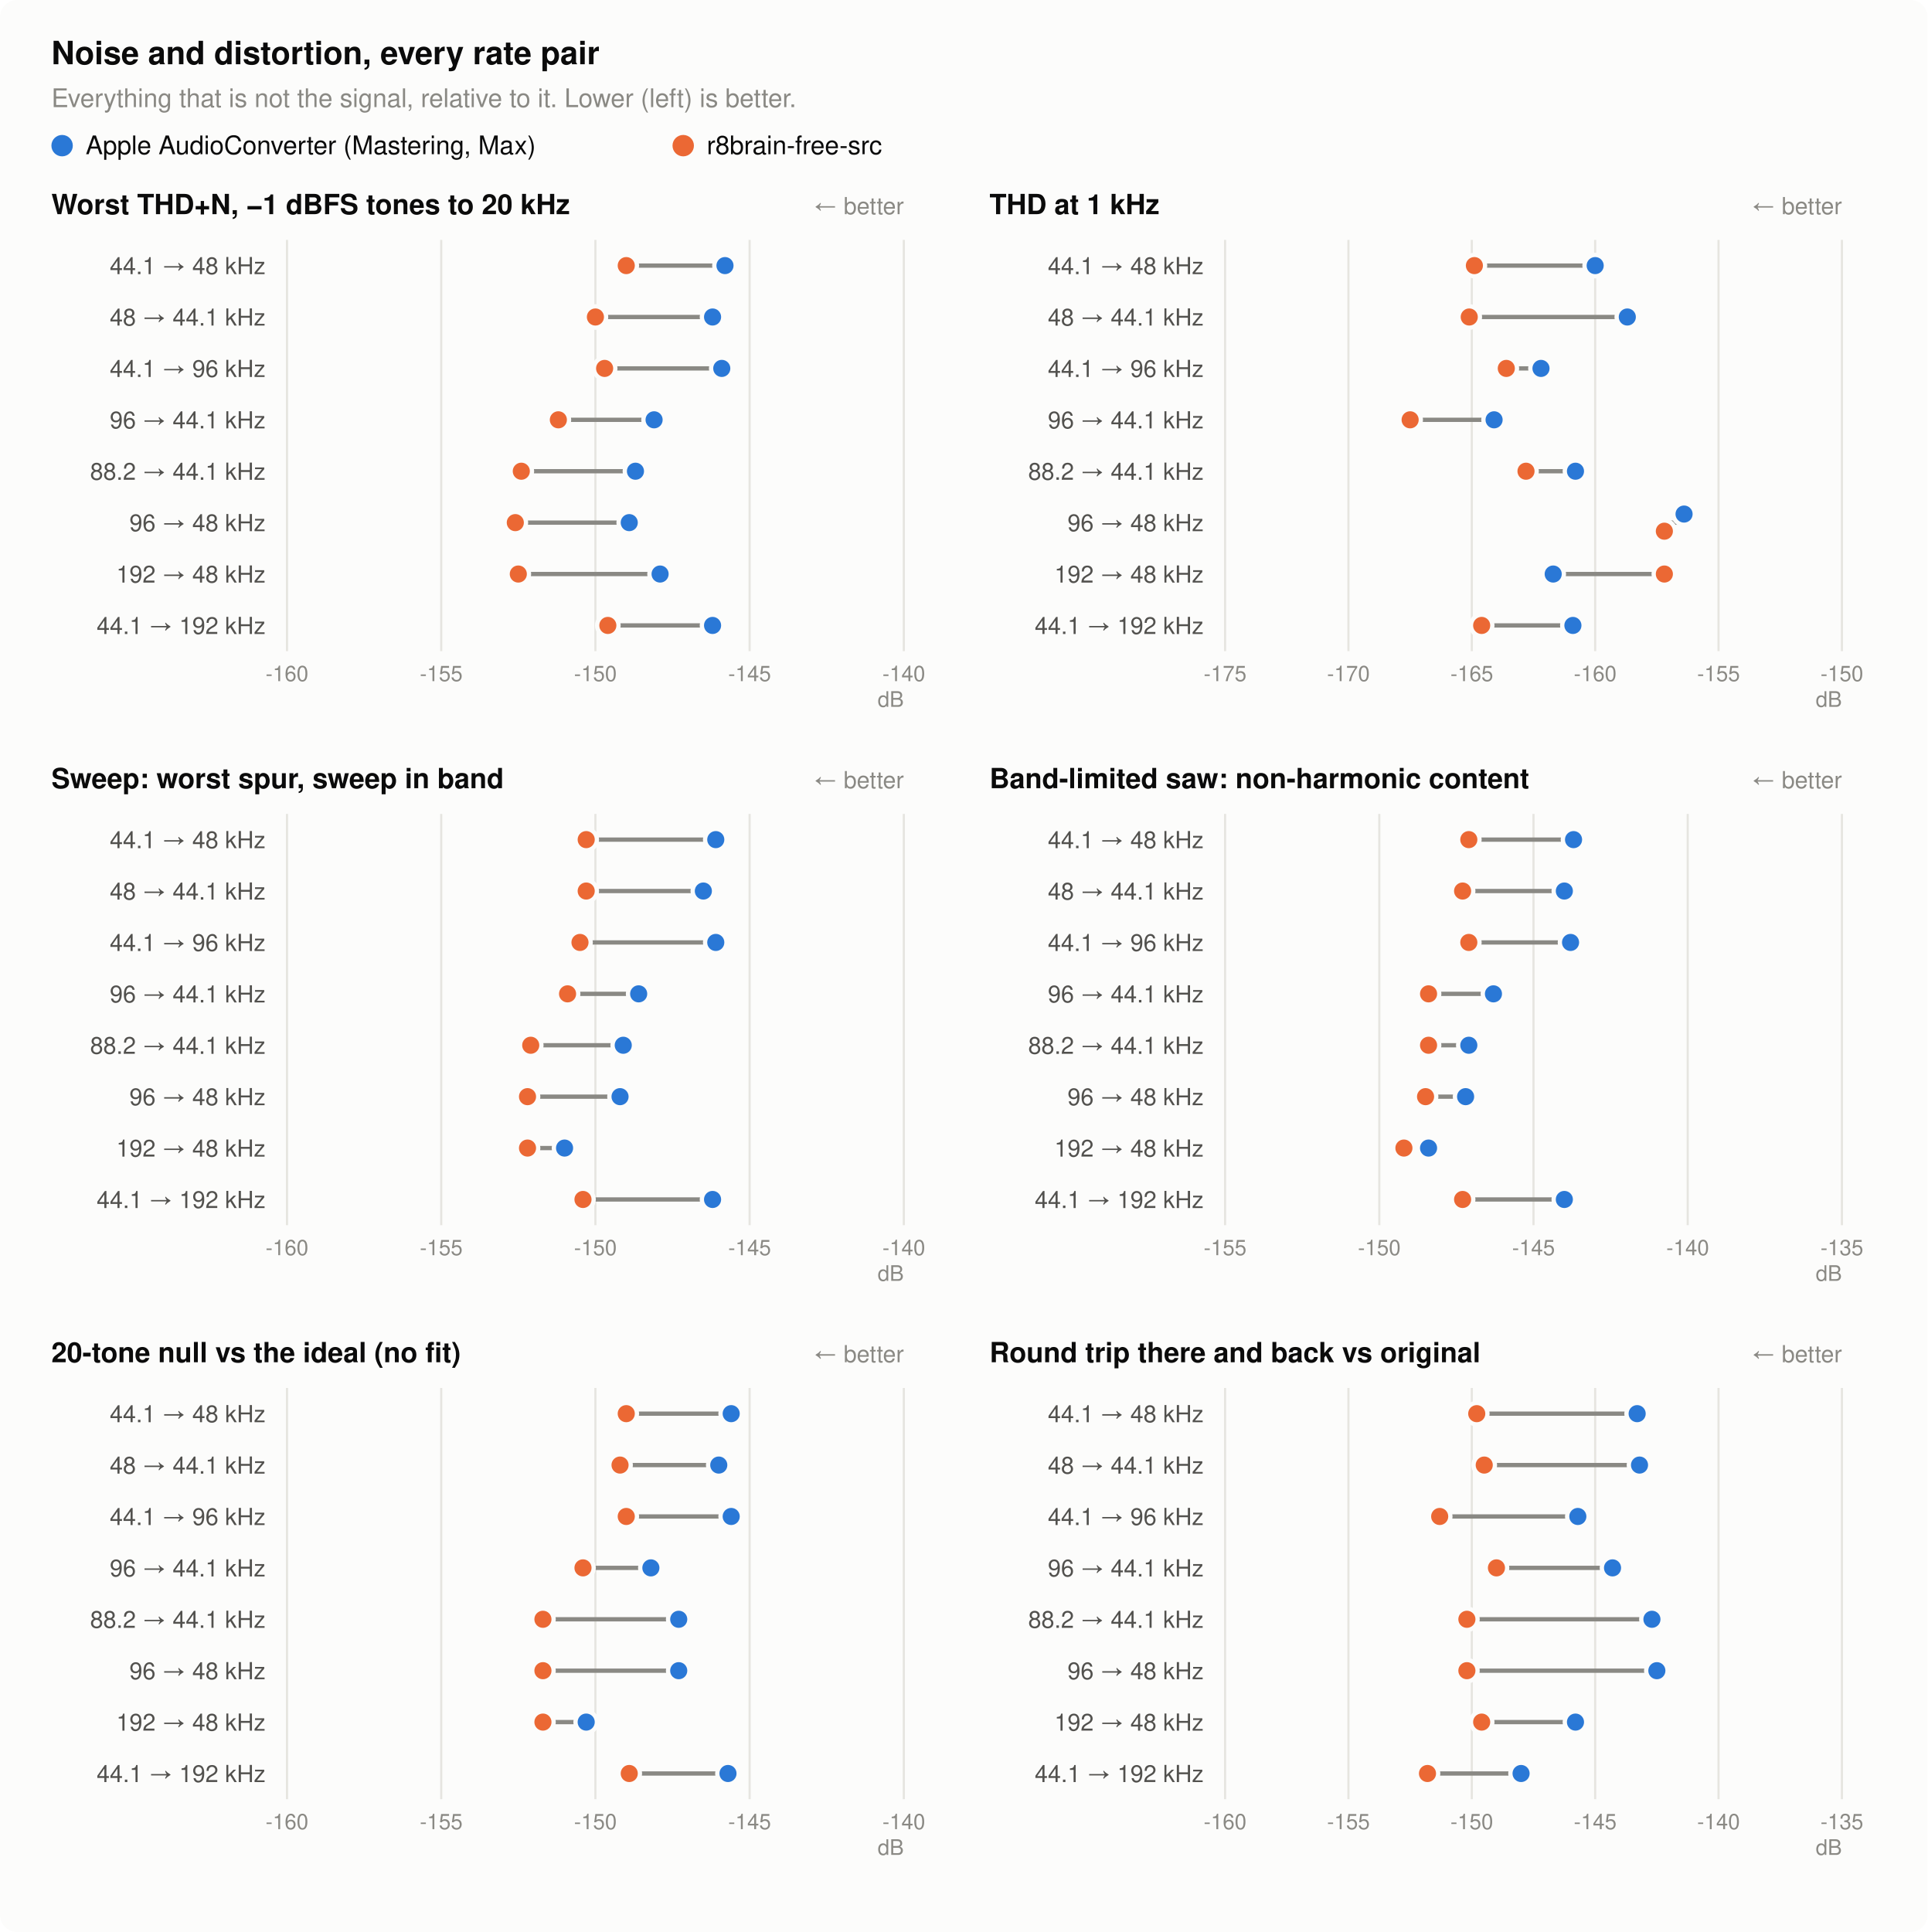
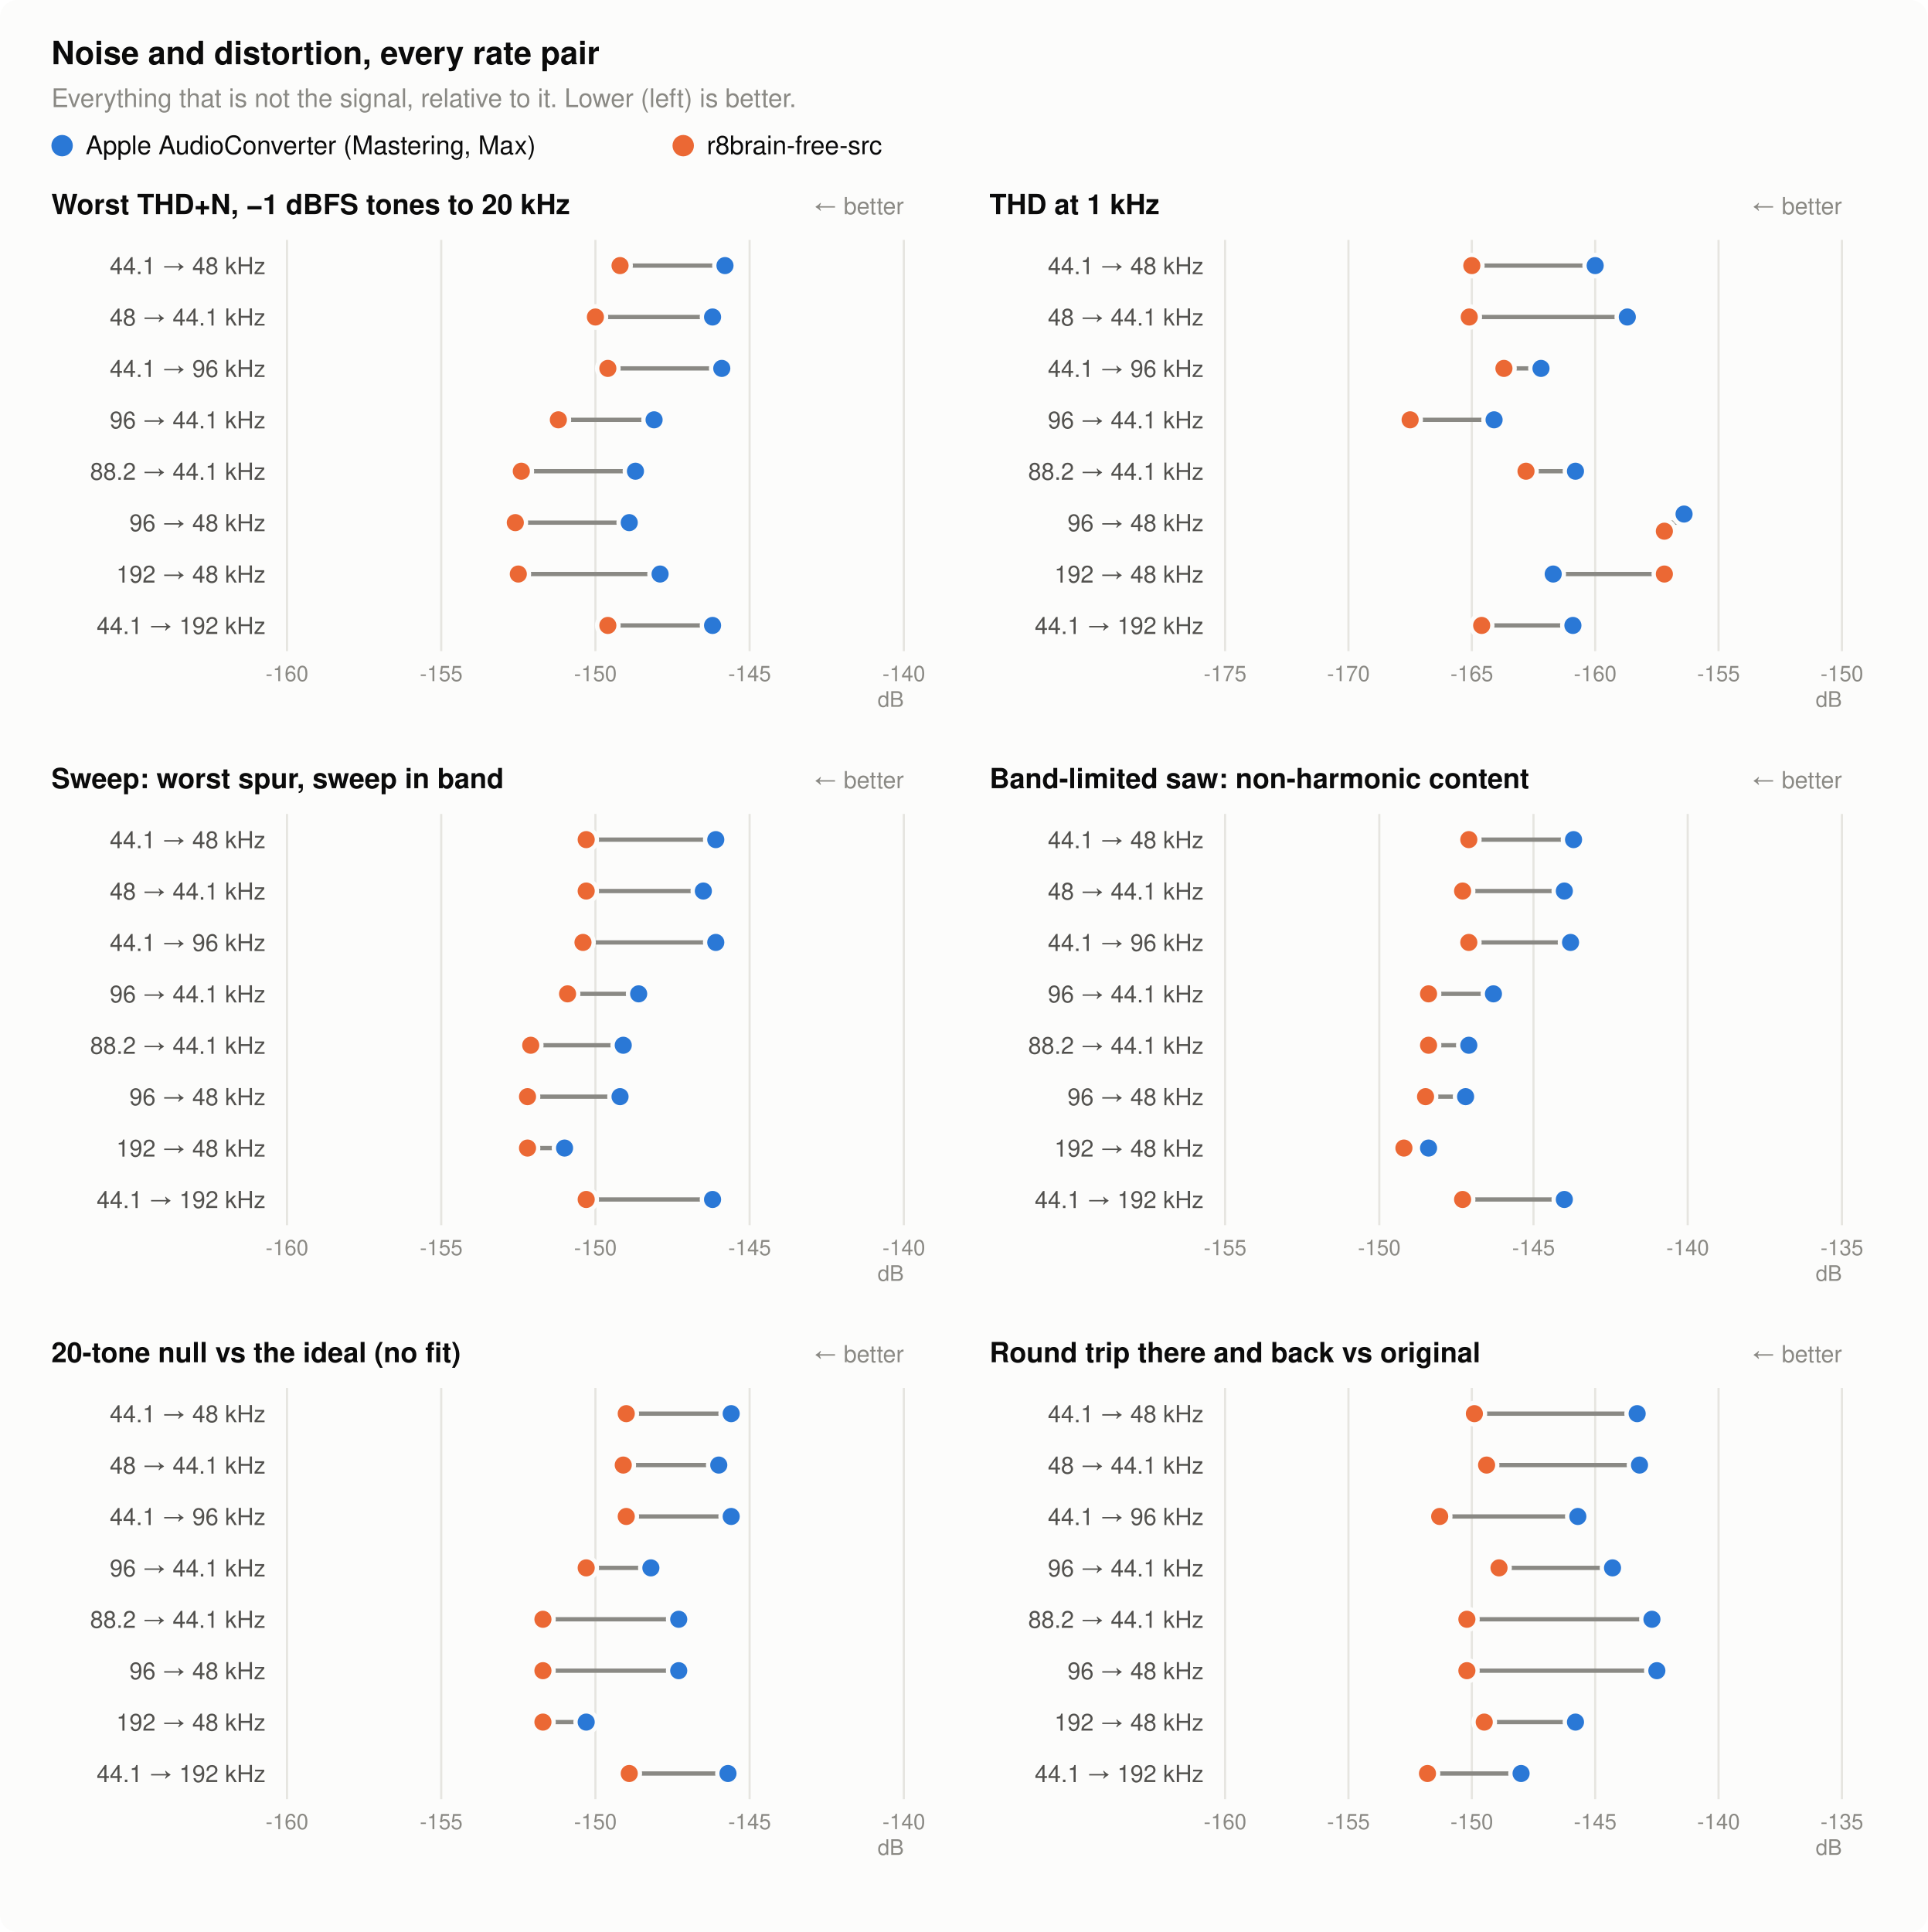
<svg xmlns="http://www.w3.org/2000/svg" width="900" height="902" viewBox="0 0 900 902" font-family="-apple-system, BlinkMacSystemFont, 'Segoe UI', Helvetica, Arial, sans-serif" role="img" aria-label="Noise and distortion, every rate pair">
  <rect width="900" height="902" rx="8" fill="#fcfcfb" />
  <text x="24.0" y="30.0" font-size="15" fill="#0b0b0b" text-anchor="start" font-weight="600">Noise and distortion, every rate pair</text>
  <text x="24.0" y="50.0" font-size="12" fill="#8a8984" text-anchor="start" font-weight="400">Everything that is not the signal, relative to it. Lower (left) is better.</text>
  <circle cx="29" cy="68" r="5" fill="#2a78d6" />
  <text x="40.0" y="72.0" font-size="12" fill="#0b0b0b" text-anchor="start" font-weight="400">Apple AudioConverter (Mastering, Max)</text>
  <circle cx="319" cy="68" r="5" fill="#eb6834" />
  <text x="330.0" y="72.0" font-size="12" fill="#0b0b0b" text-anchor="start" font-weight="400">r8brain-free-src</text>
  <text x="24.0" y="100.0" font-size="13" fill="#0b0b0b" text-anchor="start" font-weight="600">Worst THD+N, −1 dBFS tones to 20 kHz</text>
  <text x="422.0" y="100.0" font-size="11" fill="#8a8984" text-anchor="end" font-weight="400">← better</text>
  <line x1="134.0" y1="112" x2="134.0" y2="304" stroke="#e6e5e0" />
  <text x="134.0" y="318.0" font-size="10" fill="#8a8984" text-anchor="middle" font-weight="400">-160</text>
  <line x1="206.0" y1="112" x2="206.0" y2="304" stroke="#e6e5e0" />
  <text x="206.0" y="318.0" font-size="10" fill="#8a8984" text-anchor="middle" font-weight="400">-155</text>
  <line x1="278.0" y1="112" x2="278.0" y2="304" stroke="#e6e5e0" />
  <text x="278.0" y="318.0" font-size="10" fill="#8a8984" text-anchor="middle" font-weight="400">-150</text>
  <line x1="350.0" y1="112" x2="350.0" y2="304" stroke="#e6e5e0" />
  <text x="350.0" y="318.0" font-size="10" fill="#8a8984" text-anchor="middle" font-weight="400">-145</text>
  <line x1="422.0" y1="112" x2="422.0" y2="304" stroke="#e6e5e0" />
  <text x="422.0" y="318.0" font-size="10" fill="#8a8984" text-anchor="middle" font-weight="400">-140</text>
  <text x="422.0" y="330.0" font-size="10" fill="#8a8984" text-anchor="end" font-weight="400">dB</text>
  <text x="124.0" y="128.0" font-size="11" fill="#52514e" text-anchor="end" font-weight="400">44.1 → 48 kHz</text>
-   <line x1="338.5" y1="124.0" x2="292.4" y2="124.0" stroke="#8a8984" stroke-width="2" />
+   <line x1="338.5" y1="124.0" x2="289.5" y2="124.0" stroke="#8a8984" stroke-width="2" />
  <circle cx="338.5" cy="124.0" r="5" fill="#2a78d6" stroke="#fcfcfb" stroke-width="2" />
-   <circle cx="292.4" cy="124.0" r="5" fill="#eb6834" stroke="#fcfcfb" stroke-width="2" />
+   <circle cx="289.5" cy="124.0" r="5" fill="#eb6834" stroke="#fcfcfb" stroke-width="2" />
  <text x="124.0" y="152.0" font-size="11" fill="#52514e" text-anchor="end" font-weight="400">48 → 44.1 kHz</text>
  <line x1="332.7" y1="148.0" x2="278.0" y2="148.0" stroke="#8a8984" stroke-width="2" />
  <circle cx="332.7" cy="148.0" r="5" fill="#2a78d6" stroke="#fcfcfb" stroke-width="2" />
  <circle cx="278.0" cy="148.0" r="5" fill="#eb6834" stroke="#fcfcfb" stroke-width="2" />
  <text x="124.0" y="176.0" font-size="11" fill="#52514e" text-anchor="end" font-weight="400">44.1 → 96 kHz</text>
-   <line x1="337.0" y1="172.0" x2="282.3" y2="172.0" stroke="#8a8984" stroke-width="2" />
+   <line x1="337.0" y1="172.0" x2="283.8" y2="172.0" stroke="#8a8984" stroke-width="2" />
  <circle cx="337.0" cy="172.0" r="5" fill="#2a78d6" stroke="#fcfcfb" stroke-width="2" />
-   <circle cx="282.3" cy="172.0" r="5" fill="#eb6834" stroke="#fcfcfb" stroke-width="2" />
+   <circle cx="283.8" cy="172.0" r="5" fill="#eb6834" stroke="#fcfcfb" stroke-width="2" />
  <text x="124.0" y="200.0" font-size="11" fill="#52514e" text-anchor="end" font-weight="400">96 → 44.1 kHz</text>
  <line x1="305.4" y1="196.0" x2="260.7" y2="196.0" stroke="#8a8984" stroke-width="2" />
  <circle cx="305.4" cy="196.0" r="5" fill="#2a78d6" stroke="#fcfcfb" stroke-width="2" />
  <circle cx="260.7" cy="196.0" r="5" fill="#eb6834" stroke="#fcfcfb" stroke-width="2" />
  <text x="124.0" y="224.0" font-size="11" fill="#52514e" text-anchor="end" font-weight="400">88.2 → 44.1 kHz</text>
  <line x1="296.7" y1="220.0" x2="243.4" y2="220.0" stroke="#8a8984" stroke-width="2" />
  <circle cx="296.7" cy="220.0" r="5" fill="#2a78d6" stroke="#fcfcfb" stroke-width="2" />
  <circle cx="243.4" cy="220.0" r="5" fill="#eb6834" stroke="#fcfcfb" stroke-width="2" />
  <text x="124.0" y="248.0" font-size="11" fill="#52514e" text-anchor="end" font-weight="400">96 → 48 kHz</text>
  <line x1="293.8" y1="244.0" x2="240.6" y2="244.0" stroke="#8a8984" stroke-width="2" />
  <circle cx="293.8" cy="244.0" r="5" fill="#2a78d6" stroke="#fcfcfb" stroke-width="2" />
  <circle cx="240.6" cy="244.0" r="5" fill="#eb6834" stroke="#fcfcfb" stroke-width="2" />
  <text x="124.0" y="272.0" font-size="11" fill="#52514e" text-anchor="end" font-weight="400">192 → 48 kHz</text>
  <line x1="308.2" y1="268.0" x2="242.0" y2="268.0" stroke="#8a8984" stroke-width="2" />
  <circle cx="308.2" cy="268.0" r="5" fill="#2a78d6" stroke="#fcfcfb" stroke-width="2" />
  <circle cx="242.0" cy="268.0" r="5" fill="#eb6834" stroke="#fcfcfb" stroke-width="2" />
  <text x="124.0" y="296.0" font-size="11" fill="#52514e" text-anchor="end" font-weight="400">44.1 → 192 kHz</text>
  <line x1="332.7" y1="292.0" x2="283.8" y2="292.0" stroke="#8a8984" stroke-width="2" />
  <circle cx="332.7" cy="292.0" r="5" fill="#2a78d6" stroke="#fcfcfb" stroke-width="2" />
  <circle cx="283.8" cy="292.0" r="5" fill="#eb6834" stroke="#fcfcfb" stroke-width="2" />
  <text x="462.0" y="100.0" font-size="13" fill="#0b0b0b" text-anchor="start" font-weight="600">THD at 1 kHz</text>
  <text x="860.0" y="100.0" font-size="11" fill="#8a8984" text-anchor="end" font-weight="400">← better</text>
  <line x1="572.0" y1="112" x2="572.0" y2="304" stroke="#e6e5e0" />
  <text x="572.0" y="318.0" font-size="10" fill="#8a8984" text-anchor="middle" font-weight="400">-175</text>
  <line x1="629.6" y1="112" x2="629.6" y2="304" stroke="#e6e5e0" />
  <text x="629.6" y="318.0" font-size="10" fill="#8a8984" text-anchor="middle" font-weight="400">-170</text>
  <line x1="687.2" y1="112" x2="687.2" y2="304" stroke="#e6e5e0" />
  <text x="687.2" y="318.0" font-size="10" fill="#8a8984" text-anchor="middle" font-weight="400">-165</text>
  <line x1="744.8" y1="112" x2="744.8" y2="304" stroke="#e6e5e0" />
  <text x="744.8" y="318.0" font-size="10" fill="#8a8984" text-anchor="middle" font-weight="400">-160</text>
  <line x1="802.4" y1="112" x2="802.4" y2="304" stroke="#e6e5e0" />
  <text x="802.4" y="318.0" font-size="10" fill="#8a8984" text-anchor="middle" font-weight="400">-155</text>
  <line x1="860.0" y1="112" x2="860.0" y2="304" stroke="#e6e5e0" />
  <text x="860.0" y="318.0" font-size="10" fill="#8a8984" text-anchor="middle" font-weight="400">-150</text>
  <text x="860.0" y="330.0" font-size="10" fill="#8a8984" text-anchor="end" font-weight="400">dB</text>
  <text x="562.0" y="128.0" font-size="11" fill="#52514e" text-anchor="end" font-weight="400">44.1 → 48 kHz</text>
-   <line x1="744.8" y1="124.0" x2="688.4" y2="124.0" stroke="#8a8984" stroke-width="2" />
+   <line x1="744.8" y1="124.0" x2="687.2" y2="124.0" stroke="#8a8984" stroke-width="2" />
  <circle cx="744.8" cy="124.0" r="5" fill="#2a78d6" stroke="#fcfcfb" stroke-width="2" />
-   <circle cx="688.4" cy="124.0" r="5" fill="#eb6834" stroke="#fcfcfb" stroke-width="2" />
+   <circle cx="687.2" cy="124.0" r="5" fill="#eb6834" stroke="#fcfcfb" stroke-width="2" />
  <text x="562.0" y="152.0" font-size="11" fill="#52514e" text-anchor="end" font-weight="400">48 → 44.1 kHz</text>
  <line x1="759.8" y1="148.0" x2="686.0" y2="148.0" stroke="#8a8984" stroke-width="2" />
  <circle cx="759.8" cy="148.0" r="5" fill="#2a78d6" stroke="#fcfcfb" stroke-width="2" />
  <circle cx="686.0" cy="148.0" r="5" fill="#eb6834" stroke="#fcfcfb" stroke-width="2" />
  <text x="562.0" y="176.0" font-size="11" fill="#52514e" text-anchor="end" font-weight="400">44.1 → 96 kHz</text>
-   <line x1="719.5" y1="172.0" x2="703.3" y2="172.0" stroke="#8a8984" stroke-width="2" />
+   <line x1="719.5" y1="172.0" x2="702.2" y2="172.0" stroke="#8a8984" stroke-width="2" />
  <circle cx="719.5" cy="172.0" r="5" fill="#2a78d6" stroke="#fcfcfb" stroke-width="2" />
-   <circle cx="703.3" cy="172.0" r="5" fill="#eb6834" stroke="#fcfcfb" stroke-width="2" />
+   <circle cx="702.2" cy="172.0" r="5" fill="#eb6834" stroke="#fcfcfb" stroke-width="2" />
  <text x="562.0" y="200.0" font-size="11" fill="#52514e" text-anchor="end" font-weight="400">96 → 44.1 kHz</text>
  <line x1="697.6" y1="196.0" x2="658.4" y2="196.0" stroke="#8a8984" stroke-width="2" />
  <circle cx="697.6" cy="196.0" r="5" fill="#2a78d6" stroke="#fcfcfb" stroke-width="2" />
  <circle cx="658.4" cy="196.0" r="5" fill="#eb6834" stroke="#fcfcfb" stroke-width="2" />
  <text x="562.0" y="224.0" font-size="11" fill="#52514e" text-anchor="end" font-weight="400">88.2 → 44.1 kHz</text>
  <line x1="735.6" y1="220.0" x2="712.5" y2="220.0" stroke="#8a8984" stroke-width="2" />
  <circle cx="735.6" cy="220.0" r="5" fill="#2a78d6" stroke="#fcfcfb" stroke-width="2" />
  <circle cx="712.5" cy="220.0" r="5" fill="#eb6834" stroke="#fcfcfb" stroke-width="2" />
  <text x="562.0" y="248.0" font-size="11" fill="#52514e" text-anchor="end" font-weight="400">96 → 48 kHz</text>
  <line x1="786.3" y1="244.0" x2="777.1" y2="244.0" stroke="#8a8984" stroke-width="2" />
  <circle cx="786.3" cy="240.0" r="5" fill="#2a78d6" stroke="#fcfcfb" stroke-width="2" />
  <circle cx="777.1" cy="248.0" r="5" fill="#eb6834" stroke="#fcfcfb" stroke-width="2" />
  <text x="562.0" y="272.0" font-size="11" fill="#52514e" text-anchor="end" font-weight="400">192 → 48 kHz</text>
  <line x1="725.2" y1="268.0" x2="777.1" y2="268.0" stroke="#8a8984" stroke-width="2" />
  <circle cx="725.2" cy="268.0" r="5" fill="#2a78d6" stroke="#fcfcfb" stroke-width="2" />
  <circle cx="777.1" cy="268.0" r="5" fill="#eb6834" stroke="#fcfcfb" stroke-width="2" />
  <text x="562.0" y="296.0" font-size="11" fill="#52514e" text-anchor="end" font-weight="400">44.1 → 192 kHz</text>
  <line x1="734.4" y1="292.0" x2="691.8" y2="292.0" stroke="#8a8984" stroke-width="2" />
  <circle cx="734.4" cy="292.0" r="5" fill="#2a78d6" stroke="#fcfcfb" stroke-width="2" />
  <circle cx="691.8" cy="292.0" r="5" fill="#eb6834" stroke="#fcfcfb" stroke-width="2" />
  <text x="24.0" y="368.0" font-size="13" fill="#0b0b0b" text-anchor="start" font-weight="600">Sweep: worst spur, sweep in band</text>
  <text x="422.0" y="368.0" font-size="11" fill="#8a8984" text-anchor="end" font-weight="400">← better</text>
  <line x1="134.0" y1="380" x2="134.0" y2="572" stroke="#e6e5e0" />
  <text x="134.0" y="586.0" font-size="10" fill="#8a8984" text-anchor="middle" font-weight="400">-160</text>
  <line x1="206.0" y1="380" x2="206.0" y2="572" stroke="#e6e5e0" />
  <text x="206.0" y="586.0" font-size="10" fill="#8a8984" text-anchor="middle" font-weight="400">-155</text>
  <line x1="278.0" y1="380" x2="278.0" y2="572" stroke="#e6e5e0" />
  <text x="278.0" y="586.0" font-size="10" fill="#8a8984" text-anchor="middle" font-weight="400">-150</text>
  <line x1="350.0" y1="380" x2="350.0" y2="572" stroke="#e6e5e0" />
  <text x="350.0" y="586.0" font-size="10" fill="#8a8984" text-anchor="middle" font-weight="400">-145</text>
  <line x1="422.0" y1="380" x2="422.0" y2="572" stroke="#e6e5e0" />
  <text x="422.0" y="586.0" font-size="10" fill="#8a8984" text-anchor="middle" font-weight="400">-140</text>
  <text x="422.0" y="598.0" font-size="10" fill="#8a8984" text-anchor="end" font-weight="400">dB</text>
  <text x="124.0" y="396.0" font-size="11" fill="#52514e" text-anchor="end" font-weight="400">44.1 → 48 kHz</text>
  <line x1="334.2" y1="392.0" x2="273.7" y2="392.0" stroke="#8a8984" stroke-width="2" />
  <circle cx="334.2" cy="392.0" r="5" fill="#2a78d6" stroke="#fcfcfb" stroke-width="2" />
  <circle cx="273.7" cy="392.0" r="5" fill="#eb6834" stroke="#fcfcfb" stroke-width="2" />
  <text x="124.0" y="420.0" font-size="11" fill="#52514e" text-anchor="end" font-weight="400">48 → 44.1 kHz</text>
  <line x1="328.4" y1="416.0" x2="273.7" y2="416.0" stroke="#8a8984" stroke-width="2" />
  <circle cx="328.4" cy="416.0" r="5" fill="#2a78d6" stroke="#fcfcfb" stroke-width="2" />
  <circle cx="273.7" cy="416.0" r="5" fill="#eb6834" stroke="#fcfcfb" stroke-width="2" />
  <text x="124.0" y="444.0" font-size="11" fill="#52514e" text-anchor="end" font-weight="400">44.1 → 96 kHz</text>
-   <line x1="334.2" y1="440.0" x2="270.8" y2="440.0" stroke="#8a8984" stroke-width="2" />
+   <line x1="334.2" y1="440.0" x2="272.2" y2="440.0" stroke="#8a8984" stroke-width="2" />
  <circle cx="334.2" cy="440.0" r="5" fill="#2a78d6" stroke="#fcfcfb" stroke-width="2" />
-   <circle cx="270.8" cy="440.0" r="5" fill="#eb6834" stroke="#fcfcfb" stroke-width="2" />
+   <circle cx="272.2" cy="440.0" r="5" fill="#eb6834" stroke="#fcfcfb" stroke-width="2" />
  <text x="124.0" y="468.0" font-size="11" fill="#52514e" text-anchor="end" font-weight="400">96 → 44.1 kHz</text>
  <line x1="298.2" y1="464.0" x2="265.0" y2="464.0" stroke="#8a8984" stroke-width="2" />
  <circle cx="298.2" cy="464.0" r="5" fill="#2a78d6" stroke="#fcfcfb" stroke-width="2" />
  <circle cx="265.0" cy="464.0" r="5" fill="#eb6834" stroke="#fcfcfb" stroke-width="2" />
  <text x="124.0" y="492.0" font-size="11" fill="#52514e" text-anchor="end" font-weight="400">88.2 → 44.1 kHz</text>
  <line x1="291.0" y1="488.0" x2="247.8" y2="488.0" stroke="#8a8984" stroke-width="2" />
  <circle cx="291.0" cy="488.0" r="5" fill="#2a78d6" stroke="#fcfcfb" stroke-width="2" />
  <circle cx="247.8" cy="488.0" r="5" fill="#eb6834" stroke="#fcfcfb" stroke-width="2" />
  <text x="124.0" y="516.0" font-size="11" fill="#52514e" text-anchor="end" font-weight="400">96 → 48 kHz</text>
  <line x1="289.5" y1="512.0" x2="246.3" y2="512.0" stroke="#8a8984" stroke-width="2" />
  <circle cx="289.5" cy="512.0" r="5" fill="#2a78d6" stroke="#fcfcfb" stroke-width="2" />
  <circle cx="246.3" cy="512.0" r="5" fill="#eb6834" stroke="#fcfcfb" stroke-width="2" />
  <text x="124.0" y="540.0" font-size="11" fill="#52514e" text-anchor="end" font-weight="400">192 → 48 kHz</text>
  <line x1="263.6" y1="536.0" x2="246.3" y2="536.0" stroke="#8a8984" stroke-width="2" />
  <circle cx="263.6" cy="536.0" r="5" fill="#2a78d6" stroke="#fcfcfb" stroke-width="2" />
  <circle cx="246.3" cy="536.0" r="5" fill="#eb6834" stroke="#fcfcfb" stroke-width="2" />
  <text x="124.0" y="564.0" font-size="11" fill="#52514e" text-anchor="end" font-weight="400">44.1 → 192 kHz</text>
-   <line x1="332.7" y1="560.0" x2="272.2" y2="560.0" stroke="#8a8984" stroke-width="2" />
+   <line x1="332.7" y1="560.0" x2="273.7" y2="560.0" stroke="#8a8984" stroke-width="2" />
  <circle cx="332.7" cy="560.0" r="5" fill="#2a78d6" stroke="#fcfcfb" stroke-width="2" />
-   <circle cx="272.2" cy="560.0" r="5" fill="#eb6834" stroke="#fcfcfb" stroke-width="2" />
+   <circle cx="273.7" cy="560.0" r="5" fill="#eb6834" stroke="#fcfcfb" stroke-width="2" />
  <text x="462.0" y="368.0" font-size="13" fill="#0b0b0b" text-anchor="start" font-weight="600">Band-limited saw: non-harmonic content</text>
  <text x="860.0" y="368.0" font-size="11" fill="#8a8984" text-anchor="end" font-weight="400">← better</text>
  <line x1="572.0" y1="380" x2="572.0" y2="572" stroke="#e6e5e0" />
  <text x="572.0" y="586.0" font-size="10" fill="#8a8984" text-anchor="middle" font-weight="400">-155</text>
  <line x1="644.0" y1="380" x2="644.0" y2="572" stroke="#e6e5e0" />
  <text x="644.0" y="586.0" font-size="10" fill="#8a8984" text-anchor="middle" font-weight="400">-150</text>
  <line x1="716.0" y1="380" x2="716.0" y2="572" stroke="#e6e5e0" />
  <text x="716.0" y="586.0" font-size="10" fill="#8a8984" text-anchor="middle" font-weight="400">-145</text>
  <line x1="788.0" y1="380" x2="788.0" y2="572" stroke="#e6e5e0" />
  <text x="788.0" y="586.0" font-size="10" fill="#8a8984" text-anchor="middle" font-weight="400">-140</text>
  <line x1="860.0" y1="380" x2="860.0" y2="572" stroke="#e6e5e0" />
  <text x="860.0" y="586.0" font-size="10" fill="#8a8984" text-anchor="middle" font-weight="400">-135</text>
  <text x="860.0" y="598.0" font-size="10" fill="#8a8984" text-anchor="end" font-weight="400">dB</text>
  <text x="562.0" y="396.0" font-size="11" fill="#52514e" text-anchor="end" font-weight="400">44.1 → 48 kHz</text>
  <line x1="734.7" y1="392.0" x2="685.8" y2="392.0" stroke="#8a8984" stroke-width="2" />
  <circle cx="734.7" cy="392.0" r="5" fill="#2a78d6" stroke="#fcfcfb" stroke-width="2" />
  <circle cx="685.8" cy="392.0" r="5" fill="#eb6834" stroke="#fcfcfb" stroke-width="2" />
  <text x="562.0" y="420.0" font-size="11" fill="#52514e" text-anchor="end" font-weight="400">48 → 44.1 kHz</text>
  <line x1="730.4" y1="416.0" x2="682.9" y2="416.0" stroke="#8a8984" stroke-width="2" />
  <circle cx="730.4" cy="416.0" r="5" fill="#2a78d6" stroke="#fcfcfb" stroke-width="2" />
  <circle cx="682.9" cy="416.0" r="5" fill="#eb6834" stroke="#fcfcfb" stroke-width="2" />
  <text x="562.0" y="444.0" font-size="11" fill="#52514e" text-anchor="end" font-weight="400">44.1 → 96 kHz</text>
  <line x1="733.3" y1="440.0" x2="685.8" y2="440.0" stroke="#8a8984" stroke-width="2" />
  <circle cx="733.3" cy="440.0" r="5" fill="#2a78d6" stroke="#fcfcfb" stroke-width="2" />
  <circle cx="685.8" cy="440.0" r="5" fill="#eb6834" stroke="#fcfcfb" stroke-width="2" />
  <text x="562.0" y="468.0" font-size="11" fill="#52514e" text-anchor="end" font-weight="400">96 → 44.1 kHz</text>
  <line x1="697.3" y1="464.0" x2="667.0" y2="464.0" stroke="#8a8984" stroke-width="2" />
  <circle cx="697.3" cy="464.0" r="5" fill="#2a78d6" stroke="#fcfcfb" stroke-width="2" />
  <circle cx="667.0" cy="464.0" r="5" fill="#eb6834" stroke="#fcfcfb" stroke-width="2" />
  <text x="562.0" y="492.0" font-size="11" fill="#52514e" text-anchor="end" font-weight="400">88.2 → 44.1 kHz</text>
  <line x1="685.8" y1="488.0" x2="667.0" y2="488.0" stroke="#8a8984" stroke-width="2" />
  <circle cx="685.8" cy="488.0" r="5" fill="#2a78d6" stroke="#fcfcfb" stroke-width="2" />
  <circle cx="667.0" cy="488.0" r="5" fill="#eb6834" stroke="#fcfcfb" stroke-width="2" />
  <text x="562.0" y="516.0" font-size="11" fill="#52514e" text-anchor="end" font-weight="400">96 → 48 kHz</text>
  <line x1="684.3" y1="512.0" x2="665.6" y2="512.0" stroke="#8a8984" stroke-width="2" />
  <circle cx="684.3" cy="512.0" r="5" fill="#2a78d6" stroke="#fcfcfb" stroke-width="2" />
  <circle cx="665.6" cy="512.0" r="5" fill="#eb6834" stroke="#fcfcfb" stroke-width="2" />
  <text x="562.0" y="540.0" font-size="11" fill="#52514e" text-anchor="end" font-weight="400">192 → 48 kHz</text>
  <line x1="667.0" y1="536.0" x2="655.5" y2="536.0" stroke="#8a8984" stroke-width="2" />
  <circle cx="667.0" cy="536.0" r="5" fill="#2a78d6" stroke="#fcfcfb" stroke-width="2" />
  <circle cx="655.5" cy="536.0" r="5" fill="#eb6834" stroke="#fcfcfb" stroke-width="2" />
  <text x="562.0" y="564.0" font-size="11" fill="#52514e" text-anchor="end" font-weight="400">44.1 → 192 kHz</text>
  <line x1="730.4" y1="560.0" x2="682.9" y2="560.0" stroke="#8a8984" stroke-width="2" />
  <circle cx="730.4" cy="560.0" r="5" fill="#2a78d6" stroke="#fcfcfb" stroke-width="2" />
  <circle cx="682.9" cy="560.0" r="5" fill="#eb6834" stroke="#fcfcfb" stroke-width="2" />
  <text x="24.0" y="636.0" font-size="13" fill="#0b0b0b" text-anchor="start" font-weight="600">20-tone null vs the ideal (no fit)</text>
  <text x="422.0" y="636.0" font-size="11" fill="#8a8984" text-anchor="end" font-weight="400">← better</text>
  <line x1="134.0" y1="648" x2="134.0" y2="840" stroke="#e6e5e0" />
  <text x="134.0" y="854.0" font-size="10" fill="#8a8984" text-anchor="middle" font-weight="400">-160</text>
  <line x1="206.0" y1="648" x2="206.0" y2="840" stroke="#e6e5e0" />
  <text x="206.0" y="854.0" font-size="10" fill="#8a8984" text-anchor="middle" font-weight="400">-155</text>
  <line x1="278.0" y1="648" x2="278.0" y2="840" stroke="#e6e5e0" />
  <text x="278.0" y="854.0" font-size="10" fill="#8a8984" text-anchor="middle" font-weight="400">-150</text>
  <line x1="350.0" y1="648" x2="350.0" y2="840" stroke="#e6e5e0" />
  <text x="350.0" y="854.0" font-size="10" fill="#8a8984" text-anchor="middle" font-weight="400">-145</text>
  <line x1="422.0" y1="648" x2="422.0" y2="840" stroke="#e6e5e0" />
  <text x="422.0" y="854.0" font-size="10" fill="#8a8984" text-anchor="middle" font-weight="400">-140</text>
  <text x="422.0" y="866.0" font-size="10" fill="#8a8984" text-anchor="end" font-weight="400">dB</text>
  <text x="124.0" y="664.0" font-size="11" fill="#52514e" text-anchor="end" font-weight="400">44.1 → 48 kHz</text>
  <line x1="341.4" y1="660.0" x2="292.4" y2="660.0" stroke="#8a8984" stroke-width="2" />
  <circle cx="341.4" cy="660.0" r="5" fill="#2a78d6" stroke="#fcfcfb" stroke-width="2" />
  <circle cx="292.4" cy="660.0" r="5" fill="#eb6834" stroke="#fcfcfb" stroke-width="2" />
  <text x="124.0" y="688.0" font-size="11" fill="#52514e" text-anchor="end" font-weight="400">48 → 44.1 kHz</text>
-   <line x1="335.6" y1="684.0" x2="289.5" y2="684.0" stroke="#8a8984" stroke-width="2" />
+   <line x1="335.6" y1="684.0" x2="291.0" y2="684.0" stroke="#8a8984" stroke-width="2" />
  <circle cx="335.6" cy="684.0" r="5" fill="#2a78d6" stroke="#fcfcfb" stroke-width="2" />
-   <circle cx="289.5" cy="684.0" r="5" fill="#eb6834" stroke="#fcfcfb" stroke-width="2" />
+   <circle cx="291.0" cy="684.0" r="5" fill="#eb6834" stroke="#fcfcfb" stroke-width="2" />
  <text x="124.0" y="712.0" font-size="11" fill="#52514e" text-anchor="end" font-weight="400">44.1 → 96 kHz</text>
  <line x1="341.4" y1="708.0" x2="292.4" y2="708.0" stroke="#8a8984" stroke-width="2" />
  <circle cx="341.4" cy="708.0" r="5" fill="#2a78d6" stroke="#fcfcfb" stroke-width="2" />
  <circle cx="292.4" cy="708.0" r="5" fill="#eb6834" stroke="#fcfcfb" stroke-width="2" />
  <text x="124.0" y="736.0" font-size="11" fill="#52514e" text-anchor="end" font-weight="400">96 → 44.1 kHz</text>
-   <line x1="303.9" y1="732.0" x2="272.2" y2="732.0" stroke="#8a8984" stroke-width="2" />
+   <line x1="303.9" y1="732.0" x2="273.7" y2="732.0" stroke="#8a8984" stroke-width="2" />
  <circle cx="303.9" cy="732.0" r="5" fill="#2a78d6" stroke="#fcfcfb" stroke-width="2" />
-   <circle cx="272.2" cy="732.0" r="5" fill="#eb6834" stroke="#fcfcfb" stroke-width="2" />
+   <circle cx="273.7" cy="732.0" r="5" fill="#eb6834" stroke="#fcfcfb" stroke-width="2" />
  <text x="124.0" y="760.0" font-size="11" fill="#52514e" text-anchor="end" font-weight="400">88.2 → 44.1 kHz</text>
  <line x1="316.9" y1="756.0" x2="253.5" y2="756.0" stroke="#8a8984" stroke-width="2" />
  <circle cx="316.9" cy="756.0" r="5" fill="#2a78d6" stroke="#fcfcfb" stroke-width="2" />
  <circle cx="253.5" cy="756.0" r="5" fill="#eb6834" stroke="#fcfcfb" stroke-width="2" />
  <text x="124.0" y="784.0" font-size="11" fill="#52514e" text-anchor="end" font-weight="400">96 → 48 kHz</text>
  <line x1="316.9" y1="780.0" x2="253.5" y2="780.0" stroke="#8a8984" stroke-width="2" />
  <circle cx="316.9" cy="780.0" r="5" fill="#2a78d6" stroke="#fcfcfb" stroke-width="2" />
  <circle cx="253.5" cy="780.0" r="5" fill="#eb6834" stroke="#fcfcfb" stroke-width="2" />
  <text x="124.0" y="808.0" font-size="11" fill="#52514e" text-anchor="end" font-weight="400">192 → 48 kHz</text>
  <line x1="273.7" y1="804.0" x2="253.5" y2="804.0" stroke="#8a8984" stroke-width="2" />
  <circle cx="273.7" cy="804.0" r="5" fill="#2a78d6" stroke="#fcfcfb" stroke-width="2" />
  <circle cx="253.5" cy="804.0" r="5" fill="#eb6834" stroke="#fcfcfb" stroke-width="2" />
  <text x="124.0" y="832.0" font-size="11" fill="#52514e" text-anchor="end" font-weight="400">44.1 → 192 kHz</text>
  <line x1="339.9" y1="828.0" x2="293.8" y2="828.0" stroke="#8a8984" stroke-width="2" />
  <circle cx="339.9" cy="828.0" r="5" fill="#2a78d6" stroke="#fcfcfb" stroke-width="2" />
  <circle cx="293.8" cy="828.0" r="5" fill="#eb6834" stroke="#fcfcfb" stroke-width="2" />
  <text x="462.0" y="636.0" font-size="13" fill="#0b0b0b" text-anchor="start" font-weight="600">Round trip there and back vs original</text>
  <text x="860.0" y="636.0" font-size="11" fill="#8a8984" text-anchor="end" font-weight="400">← better</text>
  <line x1="572.0" y1="648" x2="572.0" y2="840" stroke="#e6e5e0" />
  <text x="572.0" y="854.0" font-size="10" fill="#8a8984" text-anchor="middle" font-weight="400">-160</text>
  <line x1="629.6" y1="648" x2="629.6" y2="840" stroke="#e6e5e0" />
  <text x="629.6" y="854.0" font-size="10" fill="#8a8984" text-anchor="middle" font-weight="400">-155</text>
  <line x1="687.2" y1="648" x2="687.2" y2="840" stroke="#e6e5e0" />
  <text x="687.2" y="854.0" font-size="10" fill="#8a8984" text-anchor="middle" font-weight="400">-150</text>
  <line x1="744.8" y1="648" x2="744.8" y2="840" stroke="#e6e5e0" />
  <text x="744.8" y="854.0" font-size="10" fill="#8a8984" text-anchor="middle" font-weight="400">-145</text>
  <line x1="802.4" y1="648" x2="802.4" y2="840" stroke="#e6e5e0" />
  <text x="802.4" y="854.0" font-size="10" fill="#8a8984" text-anchor="middle" font-weight="400">-140</text>
  <line x1="860.0" y1="648" x2="860.0" y2="840" stroke="#e6e5e0" />
  <text x="860.0" y="854.0" font-size="10" fill="#8a8984" text-anchor="middle" font-weight="400">-135</text>
  <text x="860.0" y="866.0" font-size="10" fill="#8a8984" text-anchor="end" font-weight="400">dB</text>
  <text x="562.0" y="664.0" font-size="11" fill="#52514e" text-anchor="end" font-weight="400">44.1 → 48 kHz</text>
-   <line x1="764.4" y1="660.0" x2="689.5" y2="660.0" stroke="#8a8984" stroke-width="2" />
+   <line x1="764.4" y1="660.0" x2="688.4" y2="660.0" stroke="#8a8984" stroke-width="2" />
  <circle cx="764.4" cy="660.0" r="5" fill="#2a78d6" stroke="#fcfcfb" stroke-width="2" />
-   <circle cx="689.5" cy="660.0" r="5" fill="#eb6834" stroke="#fcfcfb" stroke-width="2" />
+   <circle cx="688.4" cy="660.0" r="5" fill="#eb6834" stroke="#fcfcfb" stroke-width="2" />
  <text x="562.0" y="688.0" font-size="11" fill="#52514e" text-anchor="end" font-weight="400">48 → 44.1 kHz</text>
-   <line x1="765.5" y1="684.0" x2="693.0" y2="684.0" stroke="#8a8984" stroke-width="2" />
+   <line x1="765.5" y1="684.0" x2="694.1" y2="684.0" stroke="#8a8984" stroke-width="2" />
  <circle cx="765.5" cy="684.0" r="5" fill="#2a78d6" stroke="#fcfcfb" stroke-width="2" />
-   <circle cx="693.0" cy="684.0" r="5" fill="#eb6834" stroke="#fcfcfb" stroke-width="2" />
+   <circle cx="694.1" cy="684.0" r="5" fill="#eb6834" stroke="#fcfcfb" stroke-width="2" />
  <text x="562.0" y="712.0" font-size="11" fill="#52514e" text-anchor="end" font-weight="400">44.1 → 96 kHz</text>
  <line x1="736.7" y1="708.0" x2="672.2" y2="708.0" stroke="#8a8984" stroke-width="2" />
  <circle cx="736.7" cy="708.0" r="5" fill="#2a78d6" stroke="#fcfcfb" stroke-width="2" />
  <circle cx="672.2" cy="708.0" r="5" fill="#eb6834" stroke="#fcfcfb" stroke-width="2" />
  <text x="562.0" y="736.0" font-size="11" fill="#52514e" text-anchor="end" font-weight="400">96 → 44.1 kHz</text>
-   <line x1="752.9" y1="732.0" x2="698.7" y2="732.0" stroke="#8a8984" stroke-width="2" />
+   <line x1="752.9" y1="732.0" x2="699.9" y2="732.0" stroke="#8a8984" stroke-width="2" />
  <circle cx="752.9" cy="732.0" r="5" fill="#2a78d6" stroke="#fcfcfb" stroke-width="2" />
-   <circle cx="698.7" cy="732.0" r="5" fill="#eb6834" stroke="#fcfcfb" stroke-width="2" />
+   <circle cx="699.9" cy="732.0" r="5" fill="#eb6834" stroke="#fcfcfb" stroke-width="2" />
  <text x="562.0" y="760.0" font-size="11" fill="#52514e" text-anchor="end" font-weight="400">88.2 → 44.1 kHz</text>
  <line x1="771.3" y1="756.0" x2="684.9" y2="756.0" stroke="#8a8984" stroke-width="2" />
  <circle cx="771.3" cy="756.0" r="5" fill="#2a78d6" stroke="#fcfcfb" stroke-width="2" />
  <circle cx="684.9" cy="756.0" r="5" fill="#eb6834" stroke="#fcfcfb" stroke-width="2" />
  <text x="562.0" y="784.0" font-size="11" fill="#52514e" text-anchor="end" font-weight="400">96 → 48 kHz</text>
  <line x1="773.6" y1="780.0" x2="684.9" y2="780.0" stroke="#8a8984" stroke-width="2" />
  <circle cx="773.6" cy="780.0" r="5" fill="#2a78d6" stroke="#fcfcfb" stroke-width="2" />
  <circle cx="684.9" cy="780.0" r="5" fill="#eb6834" stroke="#fcfcfb" stroke-width="2" />
  <text x="562.0" y="808.0" font-size="11" fill="#52514e" text-anchor="end" font-weight="400">192 → 48 kHz</text>
-   <line x1="735.6" y1="804.0" x2="691.8" y2="804.0" stroke="#8a8984" stroke-width="2" />
+   <line x1="735.6" y1="804.0" x2="693.0" y2="804.0" stroke="#8a8984" stroke-width="2" />
  <circle cx="735.6" cy="804.0" r="5" fill="#2a78d6" stroke="#fcfcfb" stroke-width="2" />
-   <circle cx="691.8" cy="804.0" r="5" fill="#eb6834" stroke="#fcfcfb" stroke-width="2" />
+   <circle cx="693.0" cy="804.0" r="5" fill="#eb6834" stroke="#fcfcfb" stroke-width="2" />
  <text x="562.0" y="832.0" font-size="11" fill="#52514e" text-anchor="end" font-weight="400">44.1 → 192 kHz</text>
  <line x1="710.2" y1="828.0" x2="666.5" y2="828.0" stroke="#8a8984" stroke-width="2" />
  <circle cx="710.2" cy="828.0" r="5" fill="#2a78d6" stroke="#fcfcfb" stroke-width="2" />
  <circle cx="666.5" cy="828.0" r="5" fill="#eb6834" stroke="#fcfcfb" stroke-width="2" />
</svg>
